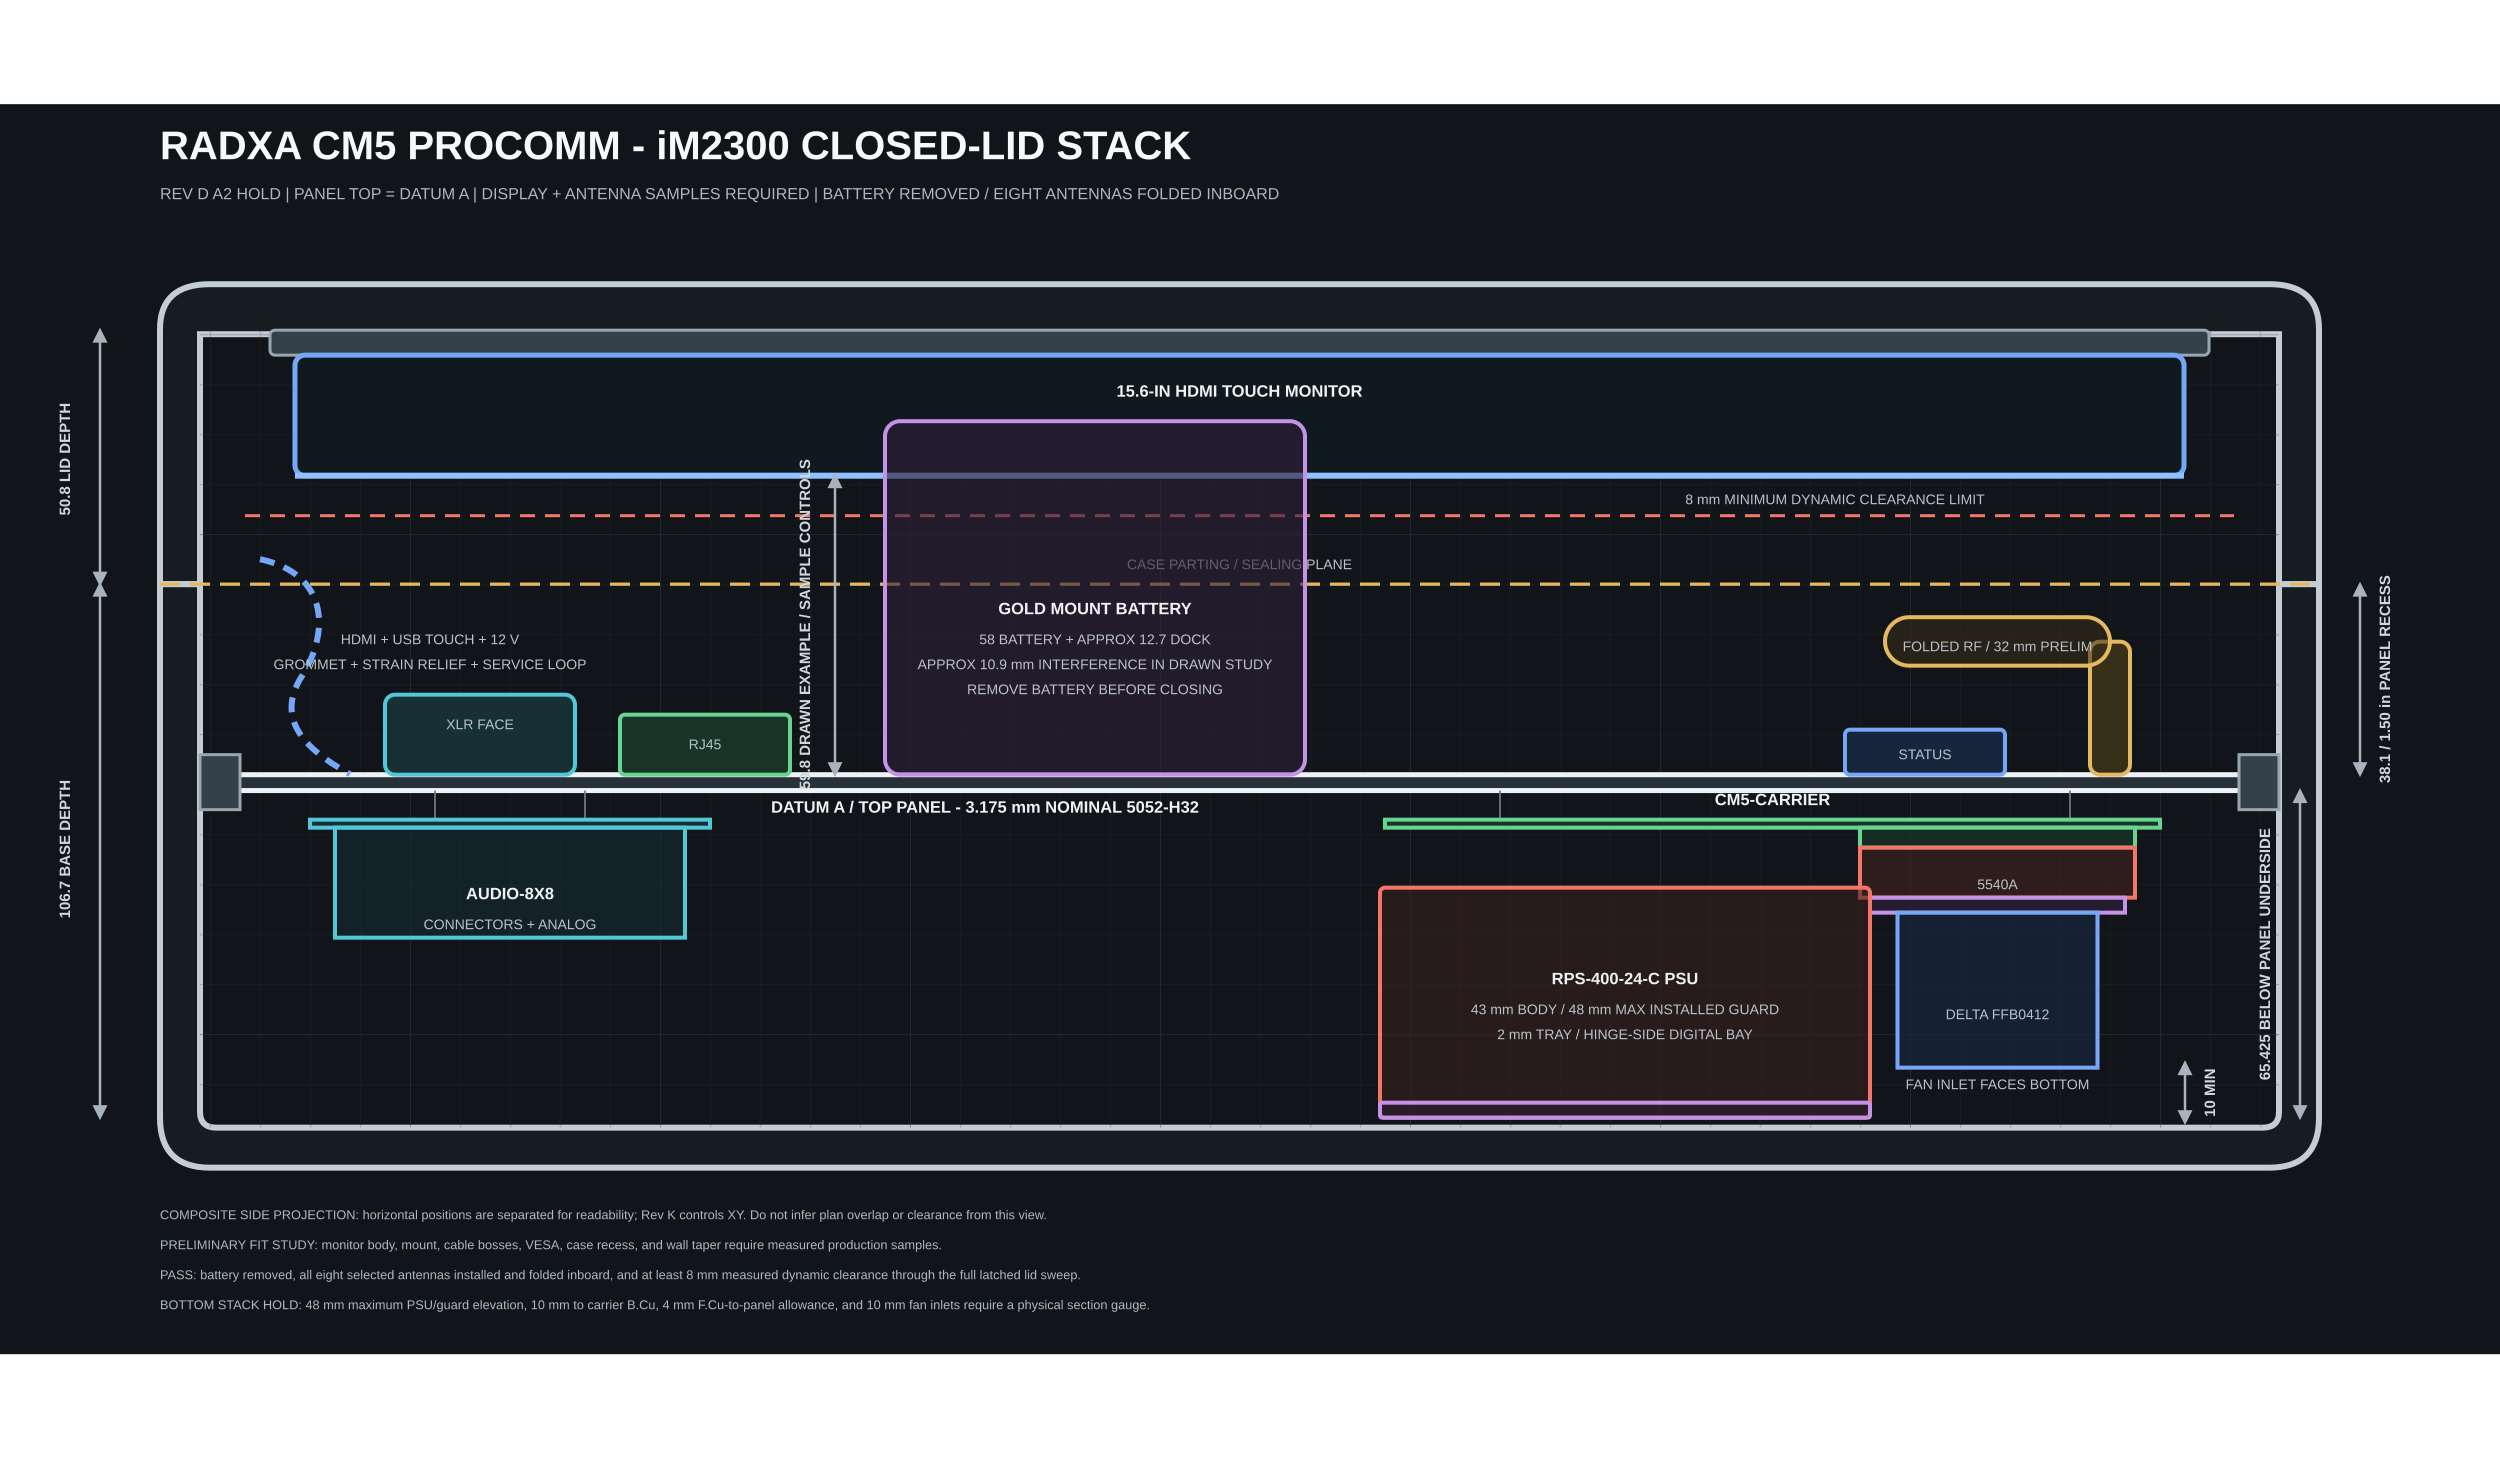
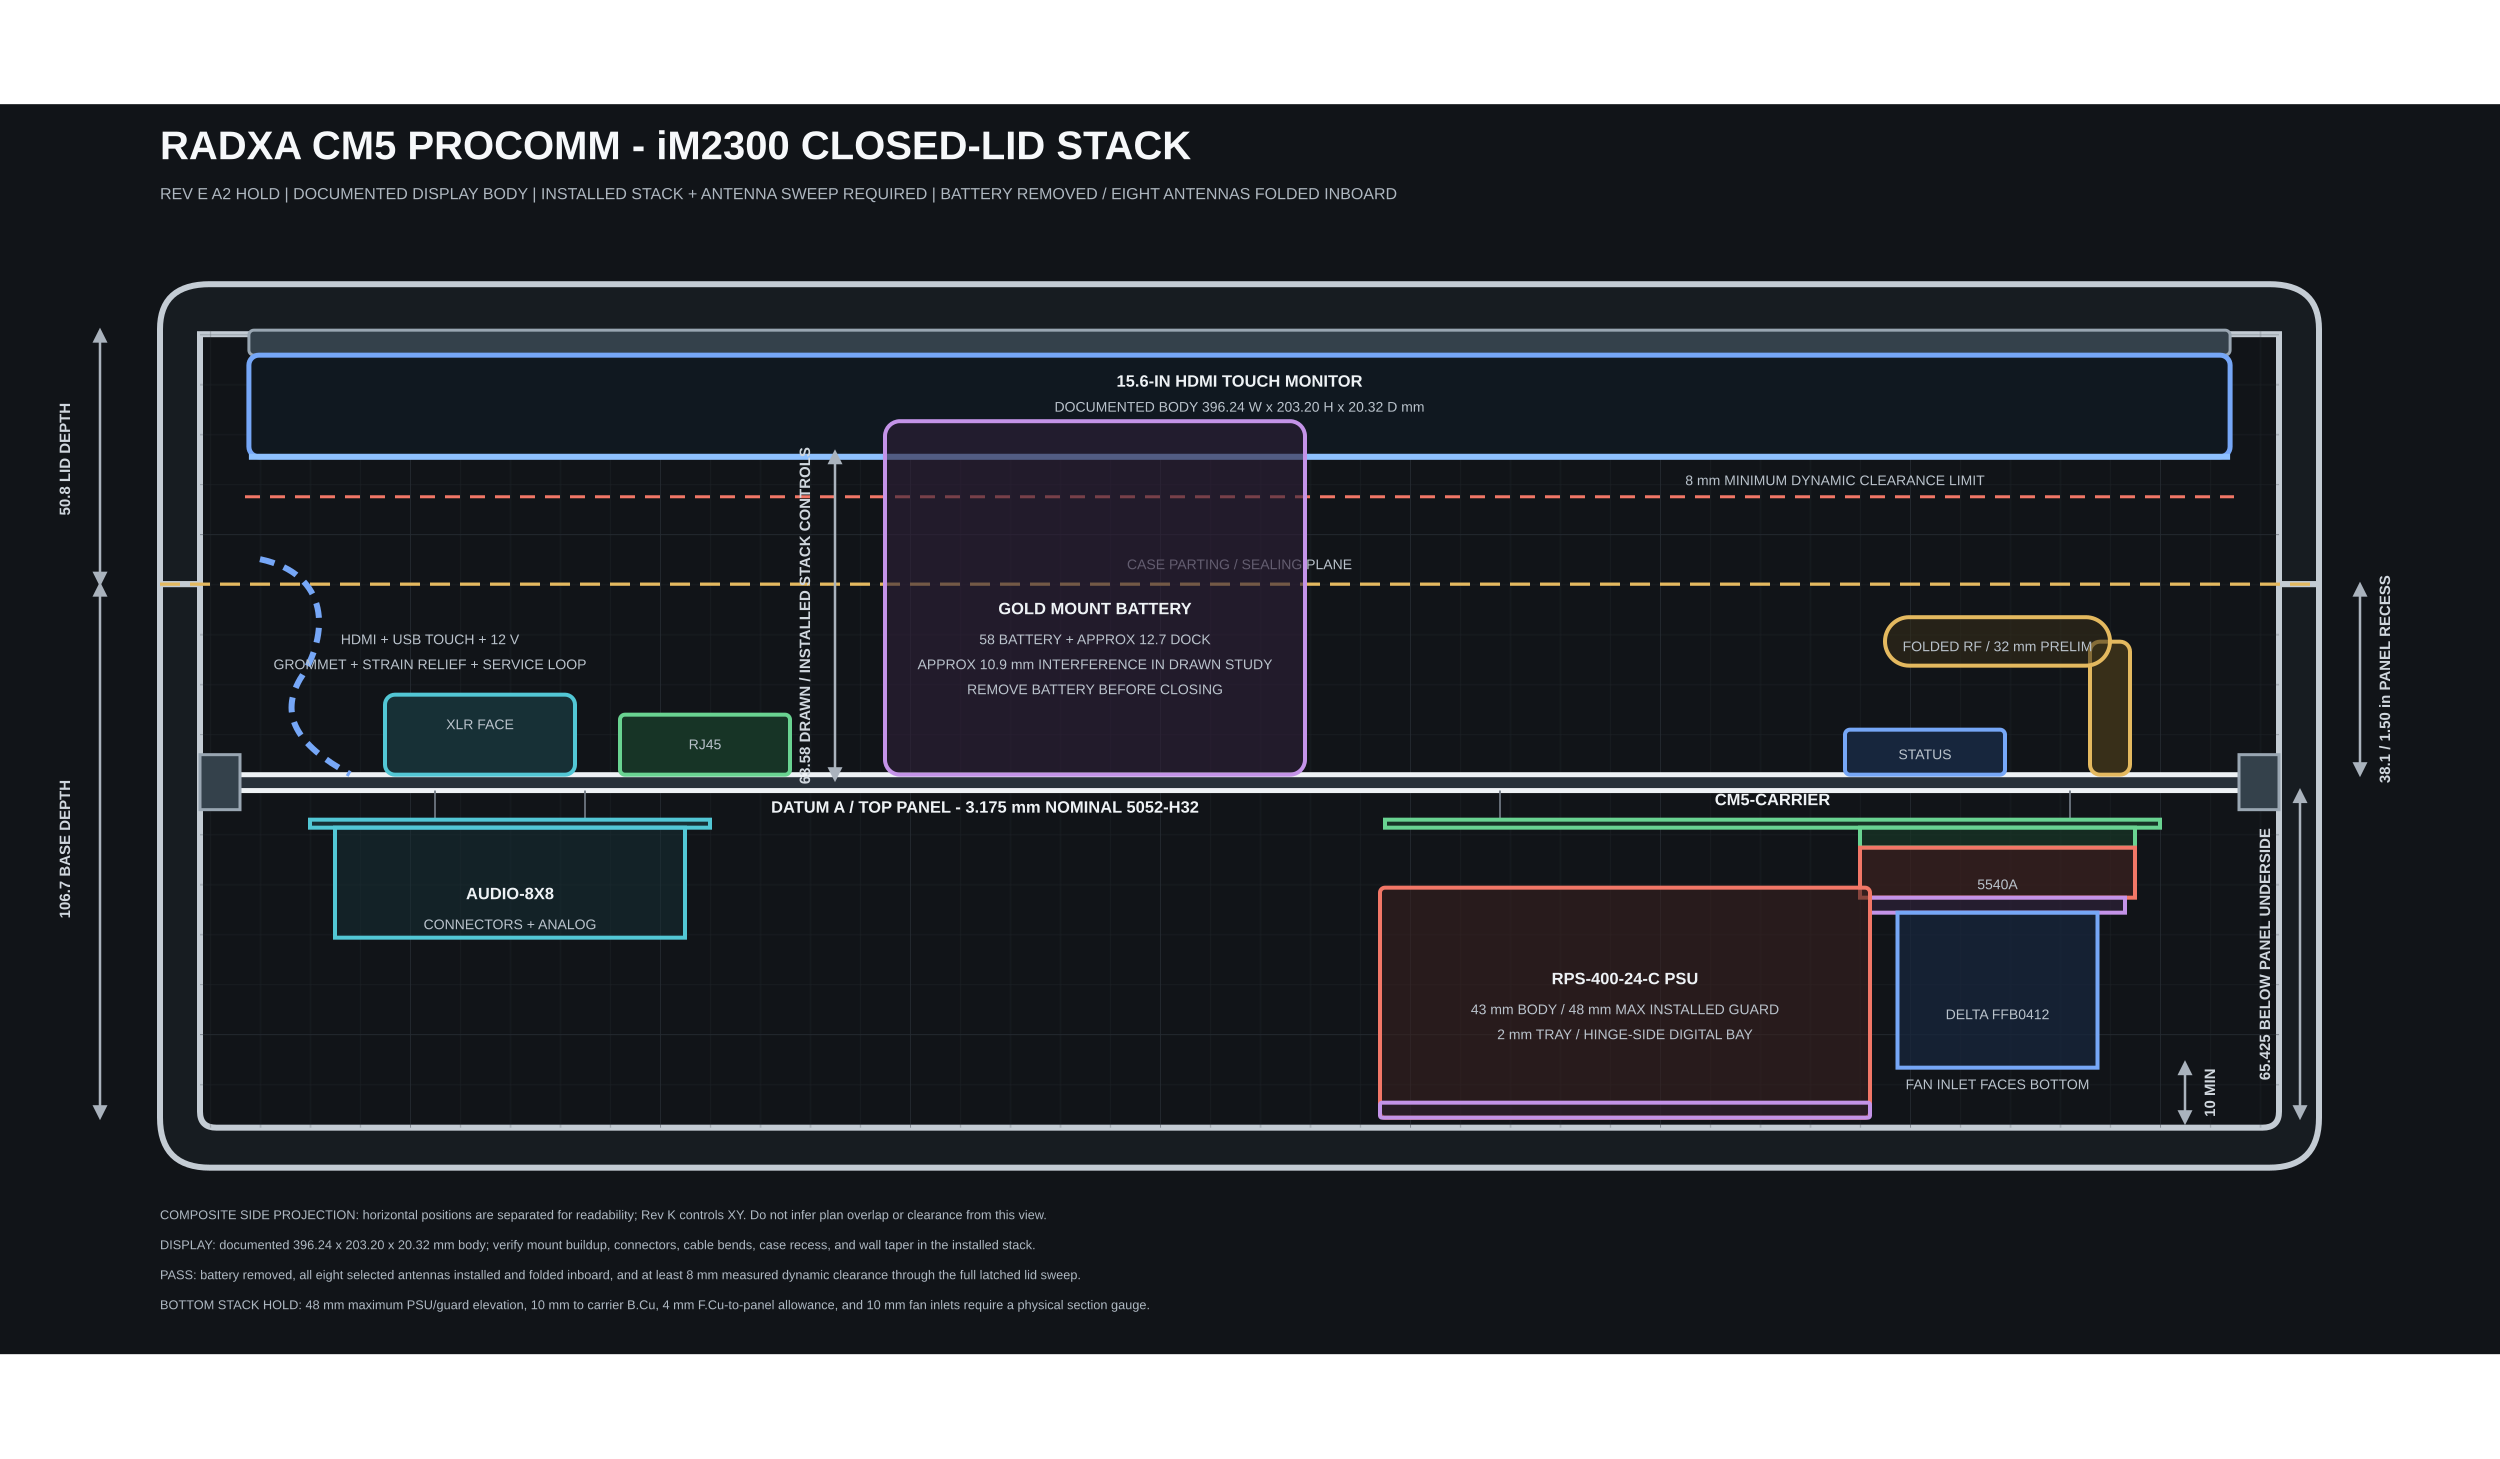
<svg xmlns="http://www.w3.org/2000/svg" width="1800" height="1050" viewBox="-32 -36 500 250" role="img" aria-labelledby="title desc" style="background:#111418">
  <defs>
    <pattern id="minorGrid" width="10" height="10" patternUnits="userSpaceOnUse">
      <path d="M10 0H0V10" fill="none" stroke="#2b3138" stroke-width="0.22" />
    </pattern>
    <pattern id="majorGrid" width="50" height="50" patternUnits="userSpaceOnUse">
      <rect width="50" height="50" fill="url(#minorGrid)" />
      <path d="M50 0H0V50" fill="none" stroke="#39414a" stroke-width="0.34" />
    </pattern>
    <marker id="arrow" markerWidth="6" markerHeight="6" refX="3" refY="3" orient="auto-start-reverse">
      <path d="M6 3L0 0V6Z" fill="#aab3bd" />
    </marker>
    <style>
      .page{fill:#111418}.case{fill:#171c21;stroke:#c4ccd4;stroke-width:1.2}.cavity{fill:#0d1115;stroke:#67727d;stroke-width:.5}.grid{fill:url(#majorGrid);opacity:.48}
      .panel{fill:#28313a;stroke:#eef2f5;stroke-width:1}.monitor{fill:#101820;stroke:#76a7f7;stroke-width:1}.glass{stroke:#8ec1ff;stroke-width:1.2}.mount{fill:#34414b;stroke:#99a6b2;stroke-width:.6}
      .audio{fill:#173036;stroke:#52c7d5}.network{fill:#173426;stroke:#69d391}.backup{fill:#2d2037;stroke:#c493e8}.mains{fill:#3a211f;stroke:#f27767}.service{fill:#17263d;stroke:#76a7f7}.rf{fill:#382f19;stroke:#e4b95f}
      .board{stroke-width:.8}.keep{fill:none;stroke:#f27767;stroke-width:.6;stroke-dasharray:3 2}.datum{stroke:#e4b95f;stroke-width:.65;stroke-dasharray:4 2}.dim{fill:none;stroke:#aab3bd;stroke-width:.5;marker-start:url(#arrow);marker-end:url(#arrow)}
      .extension{stroke:#6f7983;stroke-width:.35}.title{fill:#f6f8fa;font-family:-apple-system,BlinkMacSystemFont,"Segoe UI",Arial,sans-serif;font-size:8px;font-weight:750}.subtitle{fill:#aeb7c0;font-family:-apple-system,BlinkMacSystemFont,"Segoe UI",Arial,sans-serif;font-size:3.2px}
      .label{fill:#eef2f5;font-family:-apple-system,BlinkMacSystemFont,"Segoe UI",Arial,sans-serif;font-size:3.3px;font-weight:650;text-anchor:middle}.small{fill:#bac3cc;font-family:-apple-system,BlinkMacSystemFont,"Segoe UI",Arial,sans-serif;font-size:2.8px;text-anchor:middle}.note{fill:#aeb8c2;font-family:-apple-system,BlinkMacSystemFont,"Segoe UI",Arial,sans-serif;font-size:2.55px}.dimension{fill:#d0d7de;font-family:-apple-system,BlinkMacSystemFont,"Segoe UI",Arial,sans-serif;font-size:3px;text-anchor:middle;font-weight:600}
      text{letter-spacing:0}
    </style>
  </defs>
  <rect class="page" x="-32" y="-36" width="500" height="250" />
  <text class="title" x="0" y="-25">RADXA CM5 PROCOMM - iM2300 CLOSED-LID STACK</text>
-   <text class="subtitle" x="0" y="-17">REV D A2 HOLD | PANEL TOP = DATUM A | DISPLAY + ANTENNA SAMPLES REQUIRED | BATTERY REMOVED / EIGHT ANTENNAS FOLDED INBOARD</text>
+   <text class="subtitle" x="0" y="-17">REV E A2 HOLD | DOCUMENTED DISPLAY BODY | INSTALLED STACK + ANTENNA SWEEP REQUIRED | BATTERY REMOVED / EIGHT ANTENNAS FOLDED INBOARD</text>
  <path class="case" d="M0 60V9Q0 0 10 0H421.8Q431.8 0 431.8 9V60H423.8V10H8V60Z" />
  <path class="case" d="M0 60V166.7Q0 176.7 10 176.7H421.8Q431.8 176.7 431.8 166.7V60H423.8V165.5Q423.8 168.7 420.5 168.7H11.3Q8 168.7 8 165.5V60Z" />
  <rect class="grid" x="8" y="9.2" width="415.8" height="159.5" />
  <line class="datum" x1="0" y1="60" x2="431.8" y2="60" />
  <text class="small" x="215.9" y="57">CASE PARTING / SEALING PLANE</text>
-   <rect class="mount" x="22" y="9.2" width="387.8" height="5" rx="1" />
-   <rect class="monitor" x="27" y="14.2" width="377.8" height="24.1" rx="2" />
-   <line class="glass" x1="27" y1="38.3" x2="404.8" y2="38.3" />
-   <text class="label" x="215.9" y="22.5">15.6-IN HDMI TOUCH MONITOR</text>
-   <line class="keep" x1="17" y1="46.3" x2="414.8" y2="46.3" />
-   <text class="small" x="335" y="44">8 mm MINIMUM DYNAMIC CLEARANCE LIMIT</text>
+   <rect class="mount" x="17.78" y="9.2" width="396.24" height="5" rx="1" />
+   <rect class="monitor" x="17.78" y="14.2" width="396.24" height="20.32" rx="2" />
+   <line class="glass" x1="17.78" y1="34.52" x2="414.02" y2="34.52" />
+   <text class="label" x="215.9" y="20.5">15.6-IN HDMI TOUCH MONITOR</text>
+   <text class="small" x="215.9" y="25.5">DOCUMENTED BODY 396.24 W x 203.20 H x 20.32 D mm</text>
+   <line class="keep" x1="17" y1="42.52" x2="414.8" y2="42.52" />
+   <text class="small" x="335" y="40.2">8 mm MINIMUM DYNAMIC CLEARANCE LIMIT</text>
  <rect class="panel" x="15" y="98.1" width="401.8" height="3.175" rx=".5" />
  <rect class="mount" x="8" y="94.1" width="8" height="11" />
  <rect class="mount" x="415.8" y="94.1" width="8" height="11" />
  <text class="label" x="165" y="105.7">DATUM A / TOP PANEL - 3.175 mm NOMINAL 5052-H32</text>
  <rect class="audio board" x="45" y="82.1" width="38" height="16" rx="2" />
  <text class="small" x="64" y="89">XLR FACE</text>
  <rect class="network board" x="92" y="86.1" width="34" height="12" rx="1" />
  <text class="small" x="109" y="93">RJ45</text>
  <rect class="service board" x="337" y="89.1" width="32" height="9" rx="1" />
  <text class="small" x="353" y="95">STATUS</text>
  <rect class="rf board" x="386" y="71.5" width="8" height="26.6" rx="2" />
  <rect class="rf board" x="345" y="66.6" width="45" height="9.7" rx="4.85" fill-opacity=".55" />
  <text class="small" x="367.5" y="73.4">FOLDED RF / 32 mm PRELIM</text>
  <rect class="backup board" x="145" y="27.4" width="84" height="70.7" rx="3" fill-opacity=".62" />
  <text class="label" x="187" y="66">GOLD MOUNT BATTERY</text>
  <text class="small" x="187" y="72">58 BATTERY + APPROX 12.7 DOCK</text>
  <text class="small" x="187" y="77">APPROX 10.9 mm INTERFERENCE IN DRAWN STUDY</text>
  <text class="small" x="187" y="82">REMOVE BATTERY BEFORE CLOSING</text>
  <line class="extension" x1="55" y1="101.275" x2="55" y2="107.1" />
  <line class="extension" x1="85" y1="101.275" x2="85" y2="107.1" />
  <rect class="audio board" x="30" y="107.1" width="80" height="1.6" />
  <rect class="audio board" x="35" y="108.7" width="70" height="22" fill-opacity=".5" />
  <text class="label" x="70" y="123">AUDIO-8X8</text>
  <text class="small" x="70" y="129">CONNECTORS + ANALOG</text>
  <line class="extension" x1="268" y1="101.275" x2="268" y2="107.1" />
  <line class="extension" x1="382" y1="101.275" x2="382" y2="107.1" />
  <rect class="network board" x="245" y="107.1" width="155" height="1.6" />
  <text class="label" x="322.5" y="104.2">CM5-CARRIER</text>
  <rect class="network board" x="340" y="108.7" width="55" height="4" fill-opacity=".75" />
  <rect class="mains board" x="340" y="112.7" width="55" height="10" fill-opacity=".75" />
  <rect class="backup board" x="342" y="122.7" width="51" height="3" fill-opacity=".75" />
  <rect class="service board" x="347.5" y="125.7" width="40" height="31" fill-opacity=".75" />
  <text class="small" x="367.5" y="121">5540A</text>
  <text class="small" x="367.5" y="147">DELTA FFB0412</text>
  <line class="dim" x1="405" y1="156.7" x2="405" y2="166.7" />
  <text class="dimension" x="411" y="161.7" transform="rotate(-90 411 161.7)">10 MIN</text>
  <text class="small" x="367.5" y="161">FAN INLET FACES BOTTOM</text>
  <rect class="mains board" x="244" y="120.7" width="98" height="46" rx="1" fill-opacity=".58" />
  <rect class="backup board" x="244" y="163.7" width="98" height="3" rx=".4" fill-opacity=".45" />
  <text class="label" x="293" y="140">RPS-400-24-C PSU</text>
  <text class="small" x="293" y="146">43 mm BODY / 48 mm MAX INSTALLED GUARD</text>
  <text class="small" x="293" y="151">2 mm TRAY / HINGE-SIDE DIGITAL BAY</text>
-   <line class="dim" x1="135" y1="39.3" x2="135" y2="97.1" />
-   <text class="dimension" x="130" y="68" transform="rotate(-90 130 68)">59.8 DRAWN EXAMPLE / SAMPLE CONTROLS</text>
+   <line class="dim" x1="135" y1="34.52" x2="135" y2="98.1" />
+   <text class="dimension" x="130" y="66.3" transform="rotate(-90 130 66.3)">63.58 DRAWN / INSTALLED STACK CONTROLS</text>
  <line class="dim" x1="440" y1="61" x2="440" y2="97.1" />
  <text class="dimension" x="446" y="79" transform="rotate(-90 446 79)">38.1 / 1.50 in PANEL RECESS</text>
  <line class="dim" x1="428" y1="102.275" x2="428" y2="165.7" />
  <text class="dimension" x="422" y="134" transform="rotate(-90 422 134)">65.425 BELOW PANEL UNDERSIDE</text>
  <line class="dim" x1="-12" y1="10.2" x2="-12" y2="59" />
  <text class="dimension" x="-18" y="35" transform="rotate(-90 -18 35)">50.8 LID DEPTH</text>
  <line class="dim" x1="-12" y1="61" x2="-12" y2="165.7" />
  <text class="dimension" x="-18" y="113" transform="rotate(-90 -18 113)">106.7 BASE DEPTH</text>
  <path d="M20 55C34 58 34 70 28 79C24 86 27 92 38 98" fill="none" stroke="#76a7f7" stroke-width="1.2" stroke-dasharray="3 2" />
  <text class="small" x="54" y="72">HDMI + USB TOUCH + 12 V</text>
  <text class="small" x="54" y="77">GROMMET + STRAIN RELIEF + SERVICE LOOP</text>
  <text class="note" x="0" y="187">COMPOSITE SIDE PROJECTION: horizontal positions are separated for readability; Rev K controls XY. Do not infer plan overlap or clearance from this view.</text>
-   <text class="note" x="0" y="193">PRELIMINARY FIT STUDY: monitor body, mount, cable bosses, VESA, case recess, and wall taper require measured production samples.</text>
+   <text class="note" x="0" y="193">DISPLAY: documented 396.24 x 203.20 x 20.32 mm body; verify mount buildup, connectors, cable bends, case recess, and wall taper in the installed stack.</text>
  <text class="note" x="0" y="199">PASS: battery removed, all eight selected antennas installed and folded inboard, and at least 8 mm measured dynamic clearance through the full latched lid sweep.</text>
  <text class="note" x="0" y="205">BOTTOM STACK HOLD: 48 mm maximum PSU/guard elevation, 10 mm to carrier B.Cu, 4 mm F.Cu-to-panel allowance, and 10 mm fan inlets require a physical section gauge.</text>
</svg>
